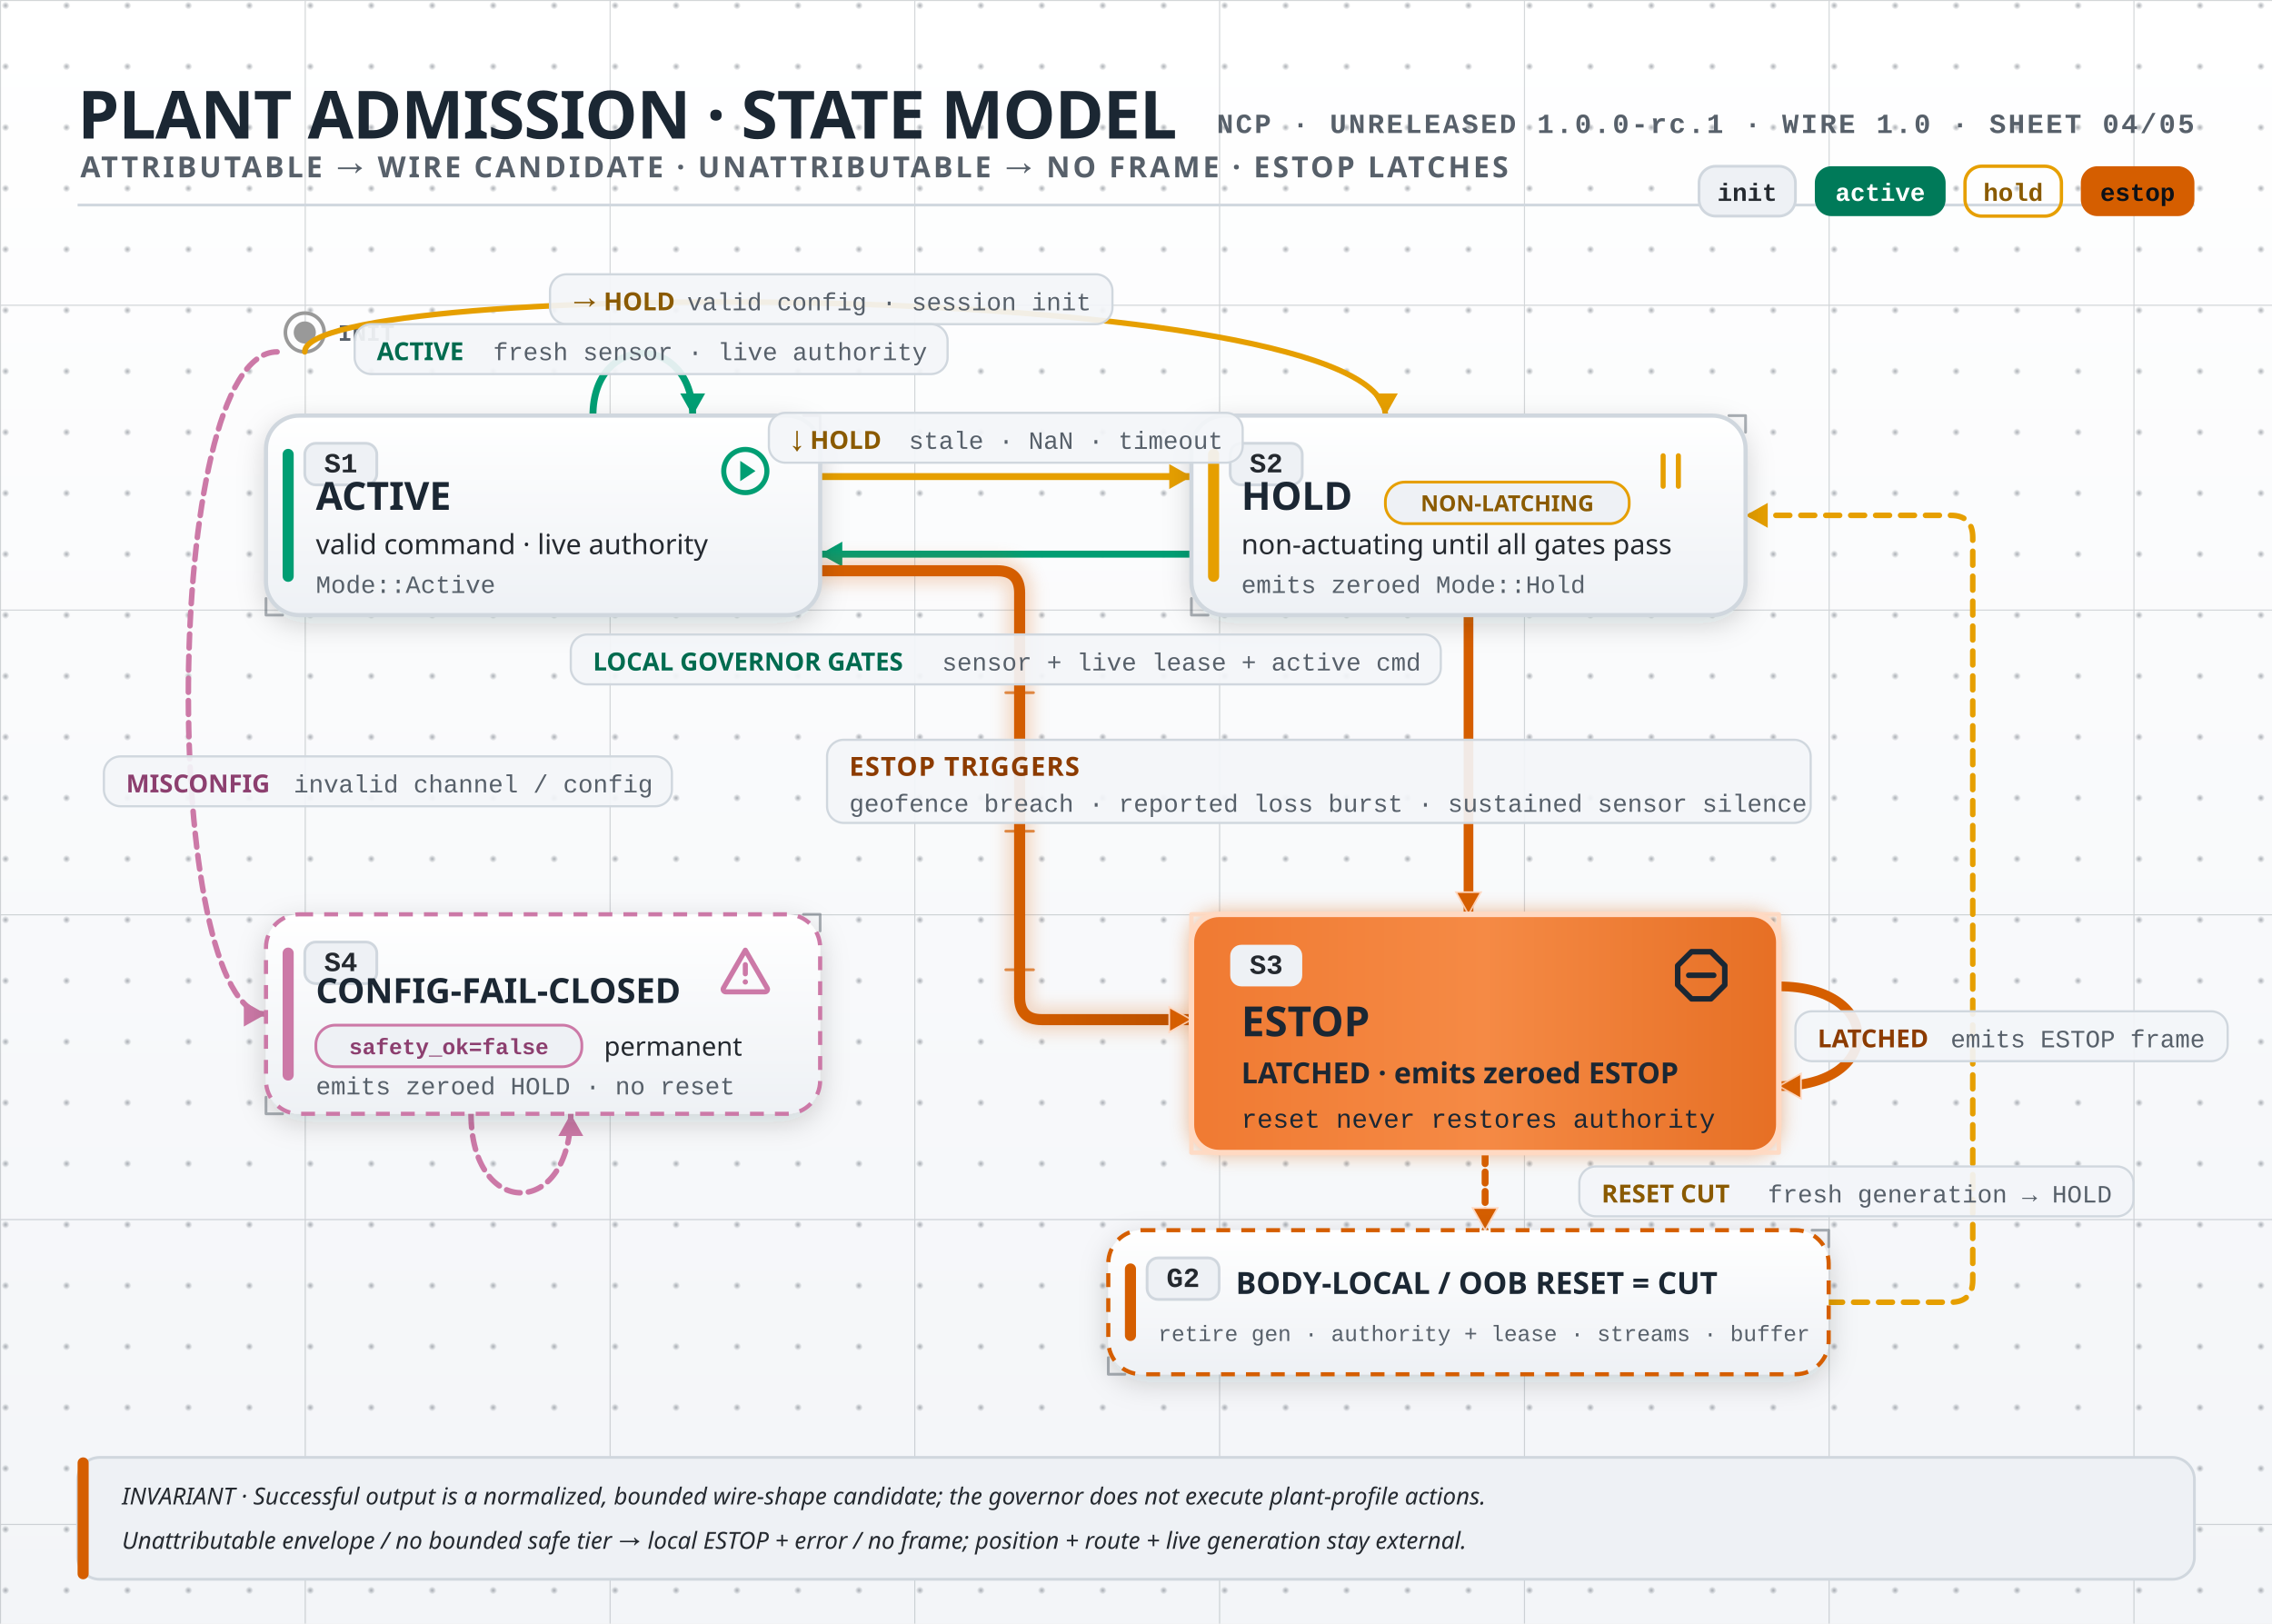
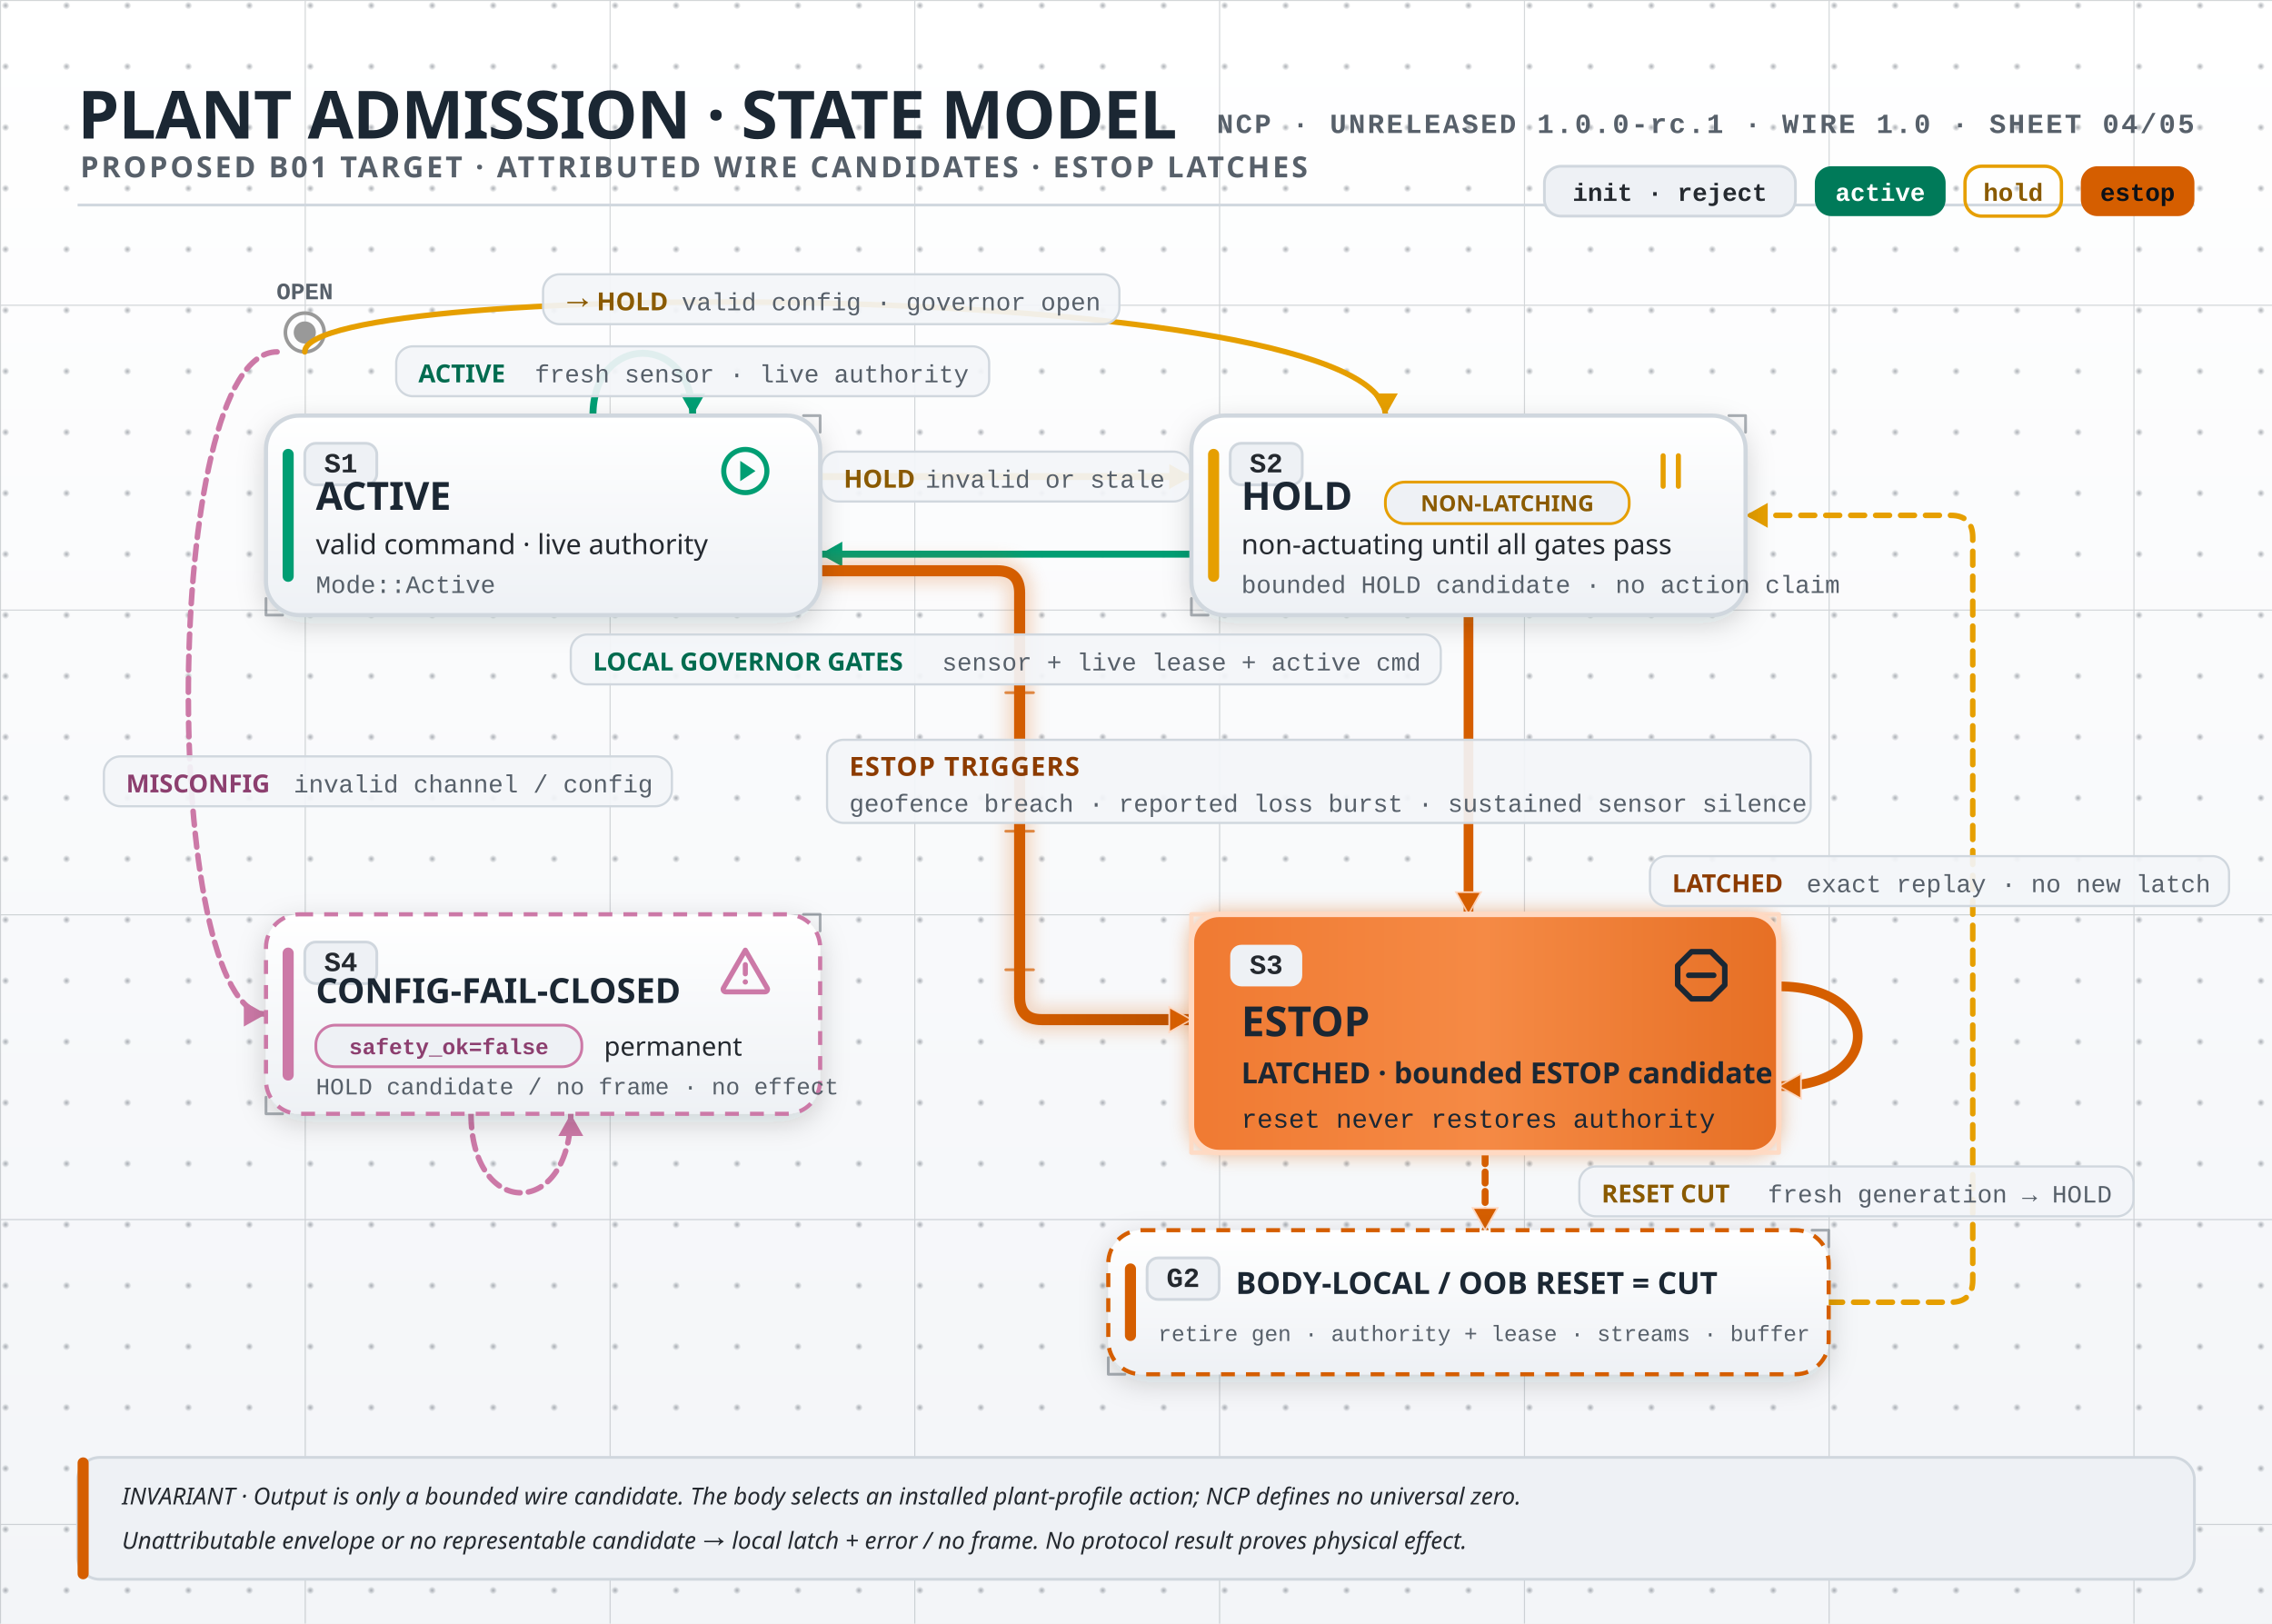
<svg xmlns="http://www.w3.org/2000/svg" width="820" height="586" viewBox="0 0 820 586" font-family="-apple-system, BlinkMacSystemFont, 'Segoe UI', 'Noto Sans', Helvetica, Arial, sans-serif" role="img" aria-labelledby="ncp-fsm-title ncp-fsm-desc">
  <defs>
    <linearGradient id="pageBg" x1="0" y1="0" x2="0" y2="1">
      <stop offset="0" stop-color="#ffffff" />
      <stop offset="1" stop-color="#f3f5f8" />
    </linearGradient>
    <linearGradient id="surface" x1="0" y1="0" x2="0" y2="1">
      <stop offset="0" stop-color="#ffffff" />
      <stop offset="1" stop-color="#eef1f5" />
    </linearGradient>
    <linearGradient id="busAction" x1="0" y1="0" x2="1" y2="0">
      <stop offset="0" stop-color="#D55E00" stop-opacity="1" />
      <stop offset="0.5" stop-color="#D55E00" stop-opacity="1" />
      <stop offset="1" stop-color="#b94f00" stop-opacity="1" />
    </linearGradient>
    <linearGradient id="fsmAction" x1="0" y1="0" x2="1" y2="0">
      <stop offset="0" stop-color="#F07A32" stop-opacity="1" />
      <stop offset="0.5" stop-color="#F58A45" stop-opacity="1" />
      <stop offset="1" stop-color="#E66F24" stop-opacity="1" />
    </linearGradient>
    <linearGradient id="contractHero" x1="0" y1="0" x2="1" y2="1">
      <stop offset="0" stop-color="#6D28D9" />
      <stop offset="1" stop-color="#5b21b6" />
    </linearGradient>
    <radialGradient id="gridDot" cx="0.5" cy="0.5" r="0.5">
      <stop offset="0" stop-color="#57606a" stop-opacity="0.5" />
      <stop offset="1" stop-color="#57606a" stop-opacity="0" />
    </radialGradient>
    <pattern id="grid" width="22" height="22" patternUnits="userSpaceOnUse">
      <circle cx="2" cy="2" r="1.4" fill="url(#gridDot)" />
    </pattern>
    <pattern id="gridMajor" width="110" height="110" patternUnits="userSpaceOnUse">
      <path d="M110 0H0V110" fill="none" stroke="#57606a" stroke-width="0.75" stroke-opacity="0.26" />
    </pattern>
    <filter id="soft" x="-40%" y="-40%" width="180%" height="180%" color-interpolation-filters="sRGB">
      <feDropShadow dx="0" dy="3" stdDeviation="5" flood-color="#1b2733" flood-opacity="0.18" />
    </filter>
    <filter id="halo" x="-60%" y="-60%" width="220%" height="220%" color-interpolation-filters="sRGB">
      <feGaussianBlur stdDeviation="3" />
    </filter>
    <filter id="glow" x="-90%" y="-90%" width="280%" height="280%" color-interpolation-filters="sRGB">
      <feGaussianBlur in="SourceAlpha" stdDeviation="3.4" result="b" />
      <feFlood flood-color="#D55E00" flood-opacity="0.4" />
      <feComposite in2="b" operator="in" result="g" />
      <feMerge>
        <feMergeNode in="g" />
        <feMergeNode in="SourceGraphic" />
      </feMerge>
    </filter>
    <marker id="arrowAction" markerUnits="userSpaceOnUse" markerWidth="12" markerHeight="12" refX="9" refY="5.5" orient="auto">
      <path d="M1,1 L9,5.5 L1,10 Z" fill="#D55E00" />
    </marker>
    <marker id="arrowControl" markerUnits="userSpaceOnUse" markerWidth="12" markerHeight="12" refX="9" refY="5.5" orient="auto">
      <path d="M1,1 L9,5.5 L1,10 Z" fill="#0072B2" />
    </marker>
    <marker id="replyControl" markerUnits="userSpaceOnUse" markerWidth="12" markerHeight="12" refX="9" refY="5.5" orient="auto">
      <path d="M2,1.5 L9,5.5 L2,9.5" fill="none" stroke="#0072B2" stroke-width="1.7" stroke-linecap="round" stroke-linejoin="round" />
    </marker>
    <marker id="arrowPercep" markerUnits="userSpaceOnUse" markerWidth="12" markerHeight="12" refX="9" refY="5.5" orient="auto">
      <path d="M1,1 L9,5.5 L1,10 Z" fill="#56B4E9" />
    </marker>
    <marker id="tapObserve" markerUnits="userSpaceOnUse" markerWidth="10" markerHeight="10" refX="5" refY="5" orient="auto">
      <circle cx="5" cy="5" r="3.2" fill="none" stroke="#999999" stroke-width="1.5" />
    </marker>
    <marker id="arrowContract" markerUnits="userSpaceOnUse" markerWidth="12" markerHeight="12" refX="9" refY="5.5" orient="auto">
      <path d="M1,1 L9,5.5 L1,10 Z" fill="#6D28D9" />
    </marker>
    <marker id="submoduleArrow" markerUnits="userSpaceOnUse" markerWidth="12" markerHeight="12" refX="9" refY="5.5" orient="auto">
      <path d="M2,1.5 L9,5.5 L2,9.5" fill="none" stroke="#999999" stroke-width="1.7" stroke-linecap="round" stroke-linejoin="round" />
    </marker>
    <marker id="arrowActive" markerUnits="userSpaceOnUse" markerWidth="12" markerHeight="12" refX="9" refY="5.5" orient="auto">
      <path d="M1,1 L9,5.5 L1,10 Z" fill="#009E73" />
    </marker>
    <marker id="arrowEstop" markerUnits="userSpaceOnUse" markerWidth="12" markerHeight="12" refX="9" refY="5.5" orient="auto">
      <path d="M1,1 L9,5.5 L1,10 Z" fill="#D55E00" stroke="#ffd9c2" stroke-width="0.6" />
    </marker>
    <marker id="arrowHold" markerUnits="userSpaceOnUse" markerWidth="12" markerHeight="12" refX="9" refY="5.5" orient="auto">
      <path d="M1,1 L9,5.5 L1,10 Z" fill="#E69F00" />
    </marker>
    <marker id="arrowMut" markerUnits="userSpaceOnUse" markerWidth="12" markerHeight="12" refX="9" refY="5.5" orient="auto">
      <path d="M1,1 L9,5.5 L1,10 Z" fill="#57606a" />
    </marker>
    <marker id="arrowConfig" markerUnits="userSpaceOnUse" markerWidth="12" markerHeight="12" refX="9" refY="5.5" orient="auto">
      <path d="M1,1 L9,5.5 L1,10 Z" fill="#CC79A7" />
    </marker>
    <filter id="glowContract" x="-90%" y="-90%" width="280%" height="280%" color-interpolation-filters="sRGB">
      <feGaussianBlur in="SourceAlpha" stdDeviation="3.4" result="b" />
      <feFlood flood-color="#6D28D9" flood-opacity="0.4" />
      <feComposite in2="b" operator="in" result="g" />
      <feMerge>
        <feMergeNode in="g" />
        <feMergeNode in="SourceGraphic" />
      </feMerge>
    </filter>
    <filter id="glowActive" x="-90%" y="-90%" width="280%" height="280%" color-interpolation-filters="sRGB">
      <feGaussianBlur in="SourceAlpha" stdDeviation="3.4" result="b" />
      <feFlood flood-color="#009E73" flood-opacity="0.4" />
      <feComposite in2="b" operator="in" result="g" />
      <feMerge>
        <feMergeNode in="g" />
        <feMergeNode in="SourceGraphic" />
      </feMerge>
    </filter>
  </defs>
  <rect x="0" y="0" width="820" height="586" rx="0" fill="url(#pageBg)" />
  <rect x="0" y="0" width="820" height="586" rx="0" fill="url(#gridMajor)" />
  <rect x="0" y="0" width="820" height="586" rx="0" fill="url(#grid)" />
  <text x="28" y="50" font-family="-apple-system, BlinkMacSystemFont, 'Segoe UI', 'Noto Sans', Helvetica, Arial, sans-serif" font-size="24" font-weight="800" font-style="normal" fill="#1b2733" text-anchor="start" letter-spacing="-0.3" text-rendering="geometricPrecision">PLANT ADMISSION · STATE MODEL</text>
-   <text x="29" y="64" font-family="-apple-system, BlinkMacSystemFont, 'Segoe UI', 'Noto Sans', Helvetica, Arial, sans-serif" font-size="10.5" font-weight="600" font-style="normal" fill="#57606a" text-anchor="start" letter-spacing="1.0" text-rendering="geometricPrecision">ATTRIBUTABLE → WIRE CANDIDATE  ·  UNATTRIBUTABLE → NO FRAME  ·  ESTOP LATCHES</text>
+   <text x="29" y="64" font-family="-apple-system, BlinkMacSystemFont, 'Segoe UI', 'Noto Sans', Helvetica, Arial, sans-serif" font-size="10.5" font-weight="600" font-style="normal" fill="#57606a" text-anchor="start" letter-spacing="1.0" text-rendering="geometricPrecision">PROPOSED B01 TARGET  ·  ATTRIBUTED WIRE CANDIDATES  ·  ESTOP LATCHES</text>
  <line x1="28" y1="74" x2="792" y2="74" stroke="#d0d7de" stroke-width="1" stroke-linecap="butt" />
  <text x="792" y="48" font-family="ui-monospace, SFMono-Regular, 'SF Mono', Menlo, Consolas, 'Liberation Mono', monospace" font-size="10" font-weight="600" font-style="normal" fill="#57606a" text-anchor="end" letter-spacing="0.8" text-rendering="geometricPrecision">NCP · UNRELEASED 1.0.0-rc.1 · WIRE 1.0 · SHEET 04/05</text>
  <rect x="751.0" y="60" width="41.0" height="18" rx="6" fill="#D55E00" />
  <text x="771.5" y="72.5" font-family="ui-monospace, SFMono-Regular, 'SF Mono', Menlo, Consolas, 'Liberation Mono', monospace" font-size="9" font-weight="700" font-style="normal" fill="#0d1117" text-anchor="middle" text-rendering="geometricPrecision">estop</text>
  <rect x="709.2" y="60" width="34.8" height="18" rx="6" fill="none" stroke="#E69F00" stroke-width="1.2" />
  <text x="726.6" y="72.5" font-family="ui-monospace, SFMono-Regular, 'SF Mono', Menlo, Consolas, 'Liberation Mono', monospace" font-size="9" font-weight="700" font-style="normal" fill="#8A5A00" text-anchor="middle" text-rendering="geometricPrecision">hold</text>
  <rect x="655.0" y="60" width="47.2" height="18" rx="6" fill="#007A59" />
  <text x="678.6" y="72.5" font-family="ui-monospace, SFMono-Regular, 'SF Mono', Menlo, Consolas, 'Liberation Mono', monospace" font-size="9" font-weight="700" font-style="normal" fill="#ffffff" text-anchor="middle" text-rendering="geometricPrecision">active</text>
-   <rect x="613.2" y="60" width="34.8" height="18" rx="6" fill="#eef1f5" stroke="#d0d7de" stroke-width="1" />
-   <text x="630.6" y="72.5" font-family="ui-monospace, SFMono-Regular, 'SF Mono', Menlo, Consolas, 'Liberation Mono', monospace" font-size="9" font-weight="700" font-style="normal" fill="#24292f" text-anchor="middle" text-rendering="geometricPrecision">init</text>
+   <rect x="557.4" y="60" width="90.6" height="18" rx="6" fill="#eef1f5" stroke="#d0d7de" stroke-width="1" />
+   <text x="602.7" y="72.5" font-family="ui-monospace, SFMono-Regular, 'SF Mono', Menlo, Consolas, 'Liberation Mono', monospace" font-size="9" font-weight="700" font-style="normal" fill="#24292f" text-anchor="middle" text-rendering="geometricPrecision">init · reject</text>
  <circle cx="110" cy="120" r="4" fill="#999999" />
  <circle cx="110" cy="120" r="7" fill="none" stroke="#999999" stroke-width="1.3" />
-   <text x="122" y="123" font-family="ui-monospace, SFMono-Regular, 'SF Mono', Menlo, Consolas, 'Liberation Mono', monospace" font-size="8.5" font-weight="700" font-style="normal" fill="#57606a" text-anchor="start" text-rendering="geometricPrecision">INIT</text>
+   <text x="110" y="108" font-family="ui-monospace, SFMono-Regular, 'SF Mono', Menlo, Consolas, 'Liberation Mono', monospace" font-size="8.5" font-weight="700" font-style="normal" fill="#57606a" text-anchor="middle" text-rendering="geometricPrecision">OPEN</text>
  <path d="M110,127 C110,100 500,100 500,150" fill="none" stroke="#E69F00" stroke-width="2" stroke-linecap="round" stroke-linejoin="round" marker-end="url(#arrowHold)" />
  <path d="M100,127 C58,127 58,366 96,366" fill="none" stroke="#CC79A7" stroke-width="2" stroke-linecap="round" stroke-linejoin="round" stroke-dasharray="5 3" marker-end="url(#arrowConfig)" />
  <path d="M214,150 C214,120 250,120 250,150" fill="none" stroke="#009E73" stroke-width="2.5" stroke-linecap="round" stroke-linejoin="round" marker-end="url(#arrowActive)" />
  <path d="M296,172 L430,172" fill="none" stroke="#E69F00" stroke-width="2.5" stroke-linecap="round" stroke-linejoin="round" marker-end="url(#arrowHold)" />
  <path d="M430,200 L296,200" fill="none" stroke="#009E73" stroke-width="2.5" stroke-linecap="round" stroke-linejoin="round" marker-end="url(#arrowActive)" />
  <path d="M296,206 L360,206 Q368,206 368,214 L368,360 Q368,368 376,368 L430,368" fill="none" stroke="#D55E00" stroke-width="9" stroke-linecap="round" stroke-linejoin="round" stroke-opacity="0.22" filter="url(#halo)" />
  <path d="M296,206 L360,206 Q368,206 368,214 L368,360 Q368,368 376,368 L430,368" fill="none" stroke="url(#busAction)" stroke-width="4" stroke-linecap="round" stroke-linejoin="round" marker-end="url(#arrowEstop)" />
  <line x1="363" y1="250" x2="373" y2="250" stroke="#D55E00" stroke-width="1" stroke-linecap="round" stroke-opacity="0.7" />
  <line x1="363" y1="300" x2="373" y2="300" stroke="#D55E00" stroke-width="1" stroke-linecap="round" stroke-opacity="0.7" />
  <line x1="363" y1="350" x2="373" y2="350" stroke="#D55E00" stroke-width="1" stroke-linecap="round" stroke-opacity="0.7" />
  <path d="M530,222 L530,330" fill="none" stroke="#D55E00" stroke-width="3.5" stroke-linecap="round" stroke-linejoin="round" marker-end="url(#arrowEstop)" />
  <path d="M642,356 C680,356 680,392 642,392" fill="none" stroke="#D55E00" stroke-width="3.5" stroke-linecap="round" stroke-linejoin="round" marker-end="url(#arrowEstop)" />
  <path d="M536,416 L536,444" fill="none" stroke="#D55E00" stroke-width="2.5" stroke-linecap="round" stroke-linejoin="round" stroke-dasharray="4 3" marker-end="url(#arrowEstop)" />
  <path d="M660,470 L704,470 Q712,470 712,462 L712,194 Q712,186 704,186 L630,186" fill="none" stroke="#E69F00" stroke-width="2" stroke-linecap="round" stroke-linejoin="round" stroke-dasharray="5 4" marker-end="url(#arrowHold)" />
  <path d="M170,402 C170,440 206,440 206,402" fill="none" stroke="#CC79A7" stroke-width="2" stroke-linecap="round" stroke-linejoin="round" stroke-dasharray="5 3" marker-end="url(#arrowConfig)" />
  <rect x="96" y="150" width="200" height="72" rx="12" fill="url(#surface)" filter="url(#soft)" />
  <rect x="96" y="150" width="200" height="72" rx="12" fill="none" stroke="#d0d7de" stroke-width="1.5" />
  <rect x="102" y="162" width="4" height="48" rx="2" fill="#009E73" />
  <path d="M290,150 L296,150 L296,156" fill="none" stroke="#57606a" stroke-width="1" stroke-linecap="round" stroke-linejoin="round" stroke-opacity="0.5" />
  <path d="M96,216 L96,222 L102,222" fill="none" stroke="#57606a" stroke-width="1" stroke-linecap="round" stroke-linejoin="round" stroke-opacity="0.5" />
  <rect x="110" y="160" width="26" height="15" rx="4" fill="#eef1f5" stroke="#d0d7de" stroke-width="1" />
  <text x="123" y="170.5" font-family="ui-monospace, SFMono-Regular, 'SF Mono', Menlo, Consolas, 'Liberation Mono', monospace" font-size="10" font-weight="700" font-style="normal" fill="#24292f" text-anchor="middle" text-rendering="geometricPrecision">S1</text>
  <g transform="translate(258,159) scale(0.9167)" fill="none" stroke="#009E73" stroke-width="2" stroke-linecap="round" stroke-linejoin="round">
    <circle cx="12" cy="12" r="8.5" />
    <path d="M10 8 L16 12 L10 16 Z" fill="#009E73" stroke="none" />
  </g>
  <text x="114" y="184" font-family="-apple-system, BlinkMacSystemFont, 'Segoe UI', 'Noto Sans', Helvetica, Arial, sans-serif" font-size="14" font-weight="700" font-style="normal" fill="#1b2733" text-anchor="start" text-rendering="geometricPrecision">ACTIVE</text>
  <text x="114" y="200" font-family="-apple-system, BlinkMacSystemFont, 'Segoe UI', 'Noto Sans', Helvetica, Arial, sans-serif" font-size="10" font-weight="500" font-style="normal" fill="#24292f" text-anchor="start" text-rendering="geometricPrecision">valid command · live authority</text>
  <text x="114" y="214" font-family="ui-monospace, SFMono-Regular, 'SF Mono', Menlo, Consolas, 'Liberation Mono', monospace" font-size="9" font-weight="500" font-style="normal" fill="#57606a" text-anchor="start" text-rendering="geometricPrecision">Mode::Active</text>
  <rect x="430" y="150" width="200" height="72" rx="12" fill="url(#surface)" filter="url(#soft)" />
  <rect x="430" y="150" width="200" height="72" rx="12" fill="none" stroke="#d0d7de" stroke-width="1.5" />
  <rect x="436" y="162" width="4" height="48" rx="2" fill="#E69F00" />
  <path d="M624,150 L630,150 L630,156" fill="none" stroke="#57606a" stroke-width="1" stroke-linecap="round" stroke-linejoin="round" stroke-opacity="0.5" />
  <path d="M430,216 L430,222 L436,222" fill="none" stroke="#57606a" stroke-width="1" stroke-linecap="round" stroke-linejoin="round" stroke-opacity="0.5" />
  <rect x="444" y="160" width="26" height="15" rx="4" fill="#eef1f5" stroke="#d0d7de" stroke-width="1" />
  <text x="457" y="170.5" font-family="ui-monospace, SFMono-Regular, 'SF Mono', Menlo, Consolas, 'Liberation Mono', monospace" font-size="10" font-weight="700" font-style="normal" fill="#24292f" text-anchor="middle" text-rendering="geometricPrecision">S2</text>
  <g transform="translate(592,159) scale(0.9167)" fill="none" stroke="#E69F00" stroke-width="2" stroke-linecap="round" stroke-linejoin="round">
    <path d="M9 6v12M15 6v12" />
  </g>
  <text x="448" y="184" font-family="-apple-system, BlinkMacSystemFont, 'Segoe UI', 'Noto Sans', Helvetica, Arial, sans-serif" font-size="14" font-weight="700" font-style="normal" fill="#1b2733" text-anchor="start" text-rendering="geometricPrecision">HOLD</text>
  <rect x="500" y="174" width="88" height="15" rx="7" fill="#eef1f5" stroke="#E69F00" stroke-width="1" />
  <text x="544" y="184.5" font-family="-apple-system, BlinkMacSystemFont, 'Segoe UI', 'Noto Sans', Helvetica, Arial, sans-serif" font-size="8" font-weight="700" font-style="normal" fill="#8A5A00" text-anchor="middle" text-rendering="geometricPrecision">NON-LATCHING</text>
  <text x="448" y="200" font-family="-apple-system, BlinkMacSystemFont, 'Segoe UI', 'Noto Sans', Helvetica, Arial, sans-serif" font-size="10" font-weight="500" font-style="normal" fill="#24292f" text-anchor="start" text-rendering="geometricPrecision">non-actuating until all gates pass</text>
-   <text x="448" y="214" font-family="ui-monospace, SFMono-Regular, 'SF Mono', Menlo, Consolas, 'Liberation Mono', monospace" font-size="9" font-weight="500" font-style="normal" fill="#57606a" text-anchor="start" text-rendering="geometricPrecision">emits zeroed Mode::Hold</text>
+   <text x="448" y="214" font-family="ui-monospace, SFMono-Regular, 'SF Mono', Menlo, Consolas, 'Liberation Mono', monospace" font-size="9" font-weight="500" font-style="normal" fill="#57606a" text-anchor="start" text-rendering="geometricPrecision">bounded HOLD candidate · no action claim</text>
  <rect x="96" y="330" width="200" height="72" rx="12" fill="url(#surface)" filter="url(#soft)" />
  <rect x="96" y="330" width="200" height="72" rx="12" fill="none" stroke="#CC79A7" stroke-width="1.5" stroke-dasharray="5 4" fill-opacity="0.7" />
  <rect x="102" y="342" width="4" height="48" rx="2" fill="#CC79A7" />
  <path d="M290,330 L296,330 L296,336" fill="none" stroke="#57606a" stroke-width="1" stroke-linecap="round" stroke-linejoin="round" stroke-opacity="0.5" />
  <path d="M96,396 L96,402 L102,402" fill="none" stroke="#57606a" stroke-width="1" stroke-linecap="round" stroke-linejoin="round" stroke-opacity="0.5" />
  <rect x="110" y="340" width="26" height="15" rx="4" fill="#eef1f5" stroke="#d0d7de" stroke-width="1" />
  <text x="123" y="350.5" font-family="ui-monospace, SFMono-Regular, 'SF Mono', Menlo, Consolas, 'Liberation Mono', monospace" font-size="10" font-weight="700" font-style="normal" fill="#24292f" text-anchor="middle" text-rendering="geometricPrecision">S4</text>
  <g transform="translate(258,339) scale(0.9167)" fill="none" stroke="#CC79A7" stroke-width="2" stroke-linecap="round" stroke-linejoin="round">
    <path d="M12 4.3 20.6 19.2a1 1 0 0 1-0.87 1.5H4.27a1 1 0 0 1-0.87-1.5L12 4.3Z" />
    <path d="M12 10v3.6" />
    <circle cx="12" cy="16.8" r="1.05" fill="#CC79A7" stroke="none" />
  </g>
  <text x="114" y="362" font-family="-apple-system, BlinkMacSystemFont, 'Segoe UI', 'Noto Sans', Helvetica, Arial, sans-serif" font-size="12.5" font-weight="700" font-style="normal" fill="#1b2733" text-anchor="start" text-rendering="geometricPrecision">CONFIG-FAIL-CLOSED</text>
  <rect x="114" y="370" width="96" height="15" rx="7" fill="#eef1f5" stroke="#CC79A7" stroke-width="1" />
  <text x="162" y="380.5" font-family="ui-monospace, SFMono-Regular, 'SF Mono', Menlo, Consolas, 'Liberation Mono', monospace" font-size="8" font-weight="700" font-style="normal" fill="#8C3F6F" text-anchor="middle" text-rendering="geometricPrecision">safety_ok=false</text>
  <text x="218" y="381" font-family="-apple-system, BlinkMacSystemFont, 'Segoe UI', 'Noto Sans', Helvetica, Arial, sans-serif" font-size="9.5" font-weight="500" font-style="normal" fill="#24292f" text-anchor="start" text-rendering="geometricPrecision">permanent</text>
-   <text x="114" y="395" font-family="ui-monospace, SFMono-Regular, 'SF Mono', Menlo, Consolas, 'Liberation Mono', monospace" font-size="9" font-weight="500" font-style="normal" fill="#57606a" text-anchor="start" text-rendering="geometricPrecision">emits zeroed HOLD · no reset</text>
+   <text x="114" y="395" font-family="ui-monospace, SFMono-Regular, 'SF Mono', Menlo, Consolas, 'Liberation Mono', monospace" font-size="8.5" font-weight="500" font-style="normal" fill="#57606a" text-anchor="start" text-rendering="geometricPrecision">HOLD candidate / no frame · no effect</text>
  <rect x="430" y="330" width="212" height="86" rx="10" fill="url(#fsmAction)" stroke="#ffd9c2" stroke-width="2" filter="url(#glow)" />
  <path d="M439,330 L430,330 L430,339" fill="none" stroke="#ffd9c2" stroke-width="1.6" stroke-linecap="round" stroke-linejoin="round" stroke-opacity="0.9" />
  <path d="M633,330 L642,330 L642,339" fill="none" stroke="#ffd9c2" stroke-width="1.6" stroke-linecap="round" stroke-linejoin="round" stroke-opacity="0.9" />
  <path d="M439,416 L430,416 L430,407" fill="none" stroke="#ffd9c2" stroke-width="1.6" stroke-linecap="round" stroke-linejoin="round" stroke-opacity="0.9" />
  <path d="M633,416 L642,416 L642,407" fill="none" stroke="#ffd9c2" stroke-width="1.6" stroke-linecap="round" stroke-linejoin="round" stroke-opacity="0.9" />
  <rect x="444" y="341" width="26" height="15" rx="4" fill="#eef1f5" />
  <text x="457" y="351.5" font-family="ui-monospace, SFMono-Regular, 'SF Mono', Menlo, Consolas, 'Liberation Mono', monospace" font-size="10" font-weight="700" font-style="normal" fill="#24292f" text-anchor="middle" text-rendering="geometricPrecision">S3</text>
  <g transform="translate(602,340) scale(1)" fill="none" stroke="#1b2733" stroke-width="2" stroke-linecap="round" stroke-linejoin="round">
    <path d="M8.5 3.5 H15.5 L20.5 8.5 V15.5 L15.5 20.5 H8.5 L3.5 15.5 V8.5 Z" />
    <path d="M7.5 12 H16.5" />
  </g>
  <text x="448" y="374" font-family="-apple-system, BlinkMacSystemFont, 'Segoe UI', 'Noto Sans', Helvetica, Arial, sans-serif" font-size="15" font-weight="800" font-style="normal" fill="#1b2733" text-anchor="start" text-rendering="geometricPrecision">ESTOP</text>
-   <text x="448" y="391" font-family="-apple-system, BlinkMacSystemFont, 'Segoe UI', 'Noto Sans', Helvetica, Arial, sans-serif" font-size="10.5" font-weight="600" font-style="normal" fill="#1b2733" text-anchor="start" text-rendering="geometricPrecision">LATCHED · emits zeroed ESTOP</text>
+   <text x="448" y="391" font-family="-apple-system, BlinkMacSystemFont, 'Segoe UI', 'Noto Sans', Helvetica, Arial, sans-serif" font-size="10.5" font-weight="600" font-style="normal" fill="#1b2733" text-anchor="start" text-rendering="geometricPrecision">LATCHED · bounded ESTOP candidate</text>
  <text x="448" y="407" font-family="ui-monospace, SFMono-Regular, 'SF Mono', Menlo, Consolas, 'Liberation Mono', monospace" font-size="9.5" font-weight="500" font-style="normal" fill="#1b2733" text-anchor="start" text-rendering="geometricPrecision">reset never restores authority</text>
  <rect x="400" y="444" width="260" height="52" rx="12" fill="url(#surface)" filter="url(#soft)" />
  <rect x="400" y="444" width="260" height="52" rx="12" fill="none" stroke="#D55E00" stroke-width="1.5" stroke-dasharray="5 4" fill-opacity="0.7" />
  <rect x="406" y="456" width="4" height="28" rx="2" fill="#D55E00" />
  <path d="M654,444 L660,444 L660,450" fill="none" stroke="#57606a" stroke-width="1" stroke-linecap="round" stroke-linejoin="round" stroke-opacity="0.5" />
  <path d="M400,490 L400,496 L406,496" fill="none" stroke="#57606a" stroke-width="1" stroke-linecap="round" stroke-linejoin="round" stroke-opacity="0.5" />
  <rect x="414" y="454" width="26" height="15" rx="4" fill="#eef1f5" stroke="#d0d7de" stroke-width="1" />
  <text x="427" y="464.5" font-family="ui-monospace, SFMono-Regular, 'SF Mono', Menlo, Consolas, 'Liberation Mono', monospace" font-size="10" font-weight="700" font-style="normal" fill="#24292f" text-anchor="middle" text-rendering="geometricPrecision">G2</text>
  <text x="446" y="467" font-family="-apple-system, BlinkMacSystemFont, 'Segoe UI', 'Noto Sans', Helvetica, Arial, sans-serif" font-size="11" font-weight="700" font-style="normal" fill="#1b2733" text-anchor="start" text-rendering="geometricPrecision">BODY-LOCAL / OOB RESET = CUT</text>
  <text x="418" y="484" font-family="ui-monospace, SFMono-Regular, 'SF Mono', Menlo, Consolas, 'Liberation Mono', monospace" font-size="8" font-weight="500" font-style="normal" fill="#57606a" text-anchor="start" text-rendering="geometricPrecision">retire gen · authority + lease · streams · buffer</text>
-   <rect x="198.5" y="99" width="203" height="18" rx="6" fill="#f3f5f8" stroke="#d0d7de" stroke-width="0.8" fill-opacity="0.92" />
-   <text x="206.5" y="112" font-family="-apple-system, BlinkMacSystemFont, 'Segoe UI', 'Noto Sans', Helvetica, Arial, sans-serif" font-size="9" font-weight="700" font-style="normal" fill="#8A5A00" text-anchor="start" text-rendering="geometricPrecision">→ HOLD</text>
-   <text x="248" y="112" font-family="ui-monospace, SFMono-Regular, 'SF Mono', Menlo, Consolas, 'Liberation Mono', monospace" font-size="9" font-weight="500" font-style="normal" fill="#57606a" text-anchor="start" text-rendering="geometricPrecision">valid config · session init</text>
-   <rect x="128.0" y="117" width="214" height="18" rx="6" fill="#f3f5f8" stroke="#d0d7de" stroke-width="0.8" fill-opacity="0.92" />
-   <text x="136.0" y="130" font-family="-apple-system, BlinkMacSystemFont, 'Segoe UI', 'Noto Sans', Helvetica, Arial, sans-serif" font-size="9" font-weight="700" font-style="normal" fill="#006B4F" text-anchor="start" text-rendering="geometricPrecision">ACTIVE</text>
-   <text x="178" y="130" font-family="ui-monospace, SFMono-Regular, 'SF Mono', Menlo, Consolas, 'Liberation Mono', monospace" font-size="9" font-weight="500" font-style="normal" fill="#57606a" text-anchor="start" text-rendering="geometricPrecision">fresh sensor · live authority</text>
-   <rect x="277.5" y="149" width="171" height="18" rx="6" fill="#f3f5f8" stroke="#d0d7de" stroke-width="0.8" fill-opacity="0.92" />
-   <text x="285.5" y="162" font-family="-apple-system, BlinkMacSystemFont, 'Segoe UI', 'Noto Sans', Helvetica, Arial, sans-serif" font-size="9" font-weight="700" font-style="normal" fill="#8A5A00" text-anchor="start" text-rendering="geometricPrecision">↓ HOLD</text>
-   <text x="328" y="162" font-family="ui-monospace, SFMono-Regular, 'SF Mono', Menlo, Consolas, 'Liberation Mono', monospace" font-size="9" font-weight="500" font-style="normal" fill="#57606a" text-anchor="start" text-rendering="geometricPrecision">stale · NaN · timeout</text>
+   <rect x="196.0" y="99" width="208" height="18" rx="6" fill="#f3f5f8" stroke="#d0d7de" stroke-width="0.8" fill-opacity="0.92" />
+   <text x="204.0" y="112" font-family="-apple-system, BlinkMacSystemFont, 'Segoe UI', 'Noto Sans', Helvetica, Arial, sans-serif" font-size="9" font-weight="700" font-style="normal" fill="#8A5A00" text-anchor="start" text-rendering="geometricPrecision">→ HOLD</text>
+   <text x="246" y="112" font-family="ui-monospace, SFMono-Regular, 'SF Mono', Menlo, Consolas, 'Liberation Mono', monospace" font-size="9" font-weight="500" font-style="normal" fill="#57606a" text-anchor="start" text-rendering="geometricPrecision">valid config · governor open</text>
+   <rect x="143.0" y="125" width="214" height="18" rx="6" fill="#f3f5f8" stroke="#d0d7de" stroke-width="0.8" fill-opacity="0.92" />
+   <text x="151.0" y="138" font-family="-apple-system, BlinkMacSystemFont, 'Segoe UI', 'Noto Sans', Helvetica, Arial, sans-serif" font-size="9" font-weight="700" font-style="normal" fill="#006B4F" text-anchor="start" text-rendering="geometricPrecision">ACTIVE</text>
+   <text x="193" y="138" font-family="ui-monospace, SFMono-Regular, 'SF Mono', Menlo, Consolas, 'Liberation Mono', monospace" font-size="9" font-weight="500" font-style="normal" fill="#57606a" text-anchor="start" text-rendering="geometricPrecision">fresh sensor · live authority</text>
+   <rect x="296.5" y="163" width="133" height="18" rx="6" fill="#f3f5f8" stroke="#d0d7de" stroke-width="0.8" fill-opacity="0.92" />
+   <text x="304.5" y="176" font-family="-apple-system, BlinkMacSystemFont, 'Segoe UI', 'Noto Sans', Helvetica, Arial, sans-serif" font-size="9" font-weight="700" font-style="normal" fill="#8A5A00" text-anchor="start" text-rendering="geometricPrecision">HOLD</text>
+   <text x="334" y="176" font-family="ui-monospace, SFMono-Regular, 'SF Mono', Menlo, Consolas, 'Liberation Mono', monospace" font-size="9" font-weight="500" font-style="normal" fill="#57606a" text-anchor="start" text-rendering="geometricPrecision">invalid or stale</text>
  <rect x="206.0" y="229" width="314" height="18" rx="6" fill="#f3f5f8" stroke="#d0d7de" stroke-width="0.8" fill-opacity="0.92" />
  <text x="214.0" y="242" font-family="-apple-system, BlinkMacSystemFont, 'Segoe UI', 'Noto Sans', Helvetica, Arial, sans-serif" font-size="9" font-weight="700" font-style="normal" fill="#006B4F" text-anchor="start" text-rendering="geometricPrecision">LOCAL GOVERNOR GATES</text>
  <text x="340" y="242" font-family="ui-monospace, SFMono-Regular, 'SF Mono', Menlo, Consolas, 'Liberation Mono', monospace" font-size="9" font-weight="500" font-style="normal" fill="#57606a" text-anchor="start" text-rendering="geometricPrecision">sensor + live lease + active cmd</text>
  <rect x="298.5" y="267.0" width="355" height="30" rx="6" fill="#f3f5f8" stroke="#d0d7de" stroke-width="0.8" fill-opacity="0.92" />
  <text x="306.5" y="280.0" font-family="-apple-system, BlinkMacSystemFont, 'Segoe UI', 'Noto Sans', Helvetica, Arial, sans-serif" font-size="9.5" font-weight="700" font-style="normal" fill="#8C3B00" text-anchor="start" letter-spacing="0.4" text-rendering="geometricPrecision">ESTOP TRIGGERS</text>
  <text x="306.5" y="293.0" font-family="ui-monospace, SFMono-Regular, 'SF Mono', Menlo, Consolas, 'Liberation Mono', monospace" font-size="9" font-weight="500" font-style="normal" fill="#57606a" text-anchor="start" text-rendering="geometricPrecision">geofence breach · reported loss burst · sustained sensor silence</text>
-   <rect x="648.0" y="365" width="156" height="18" rx="6" fill="#f3f5f8" stroke="#d0d7de" stroke-width="0.8" fill-opacity="0.92" />
-   <text x="656.0" y="378" font-family="-apple-system, BlinkMacSystemFont, 'Segoe UI', 'Noto Sans', Helvetica, Arial, sans-serif" font-size="9" font-weight="700" font-style="normal" fill="#8C3B00" text-anchor="start" text-rendering="geometricPrecision">LATCHED</text>
-   <text x="704" y="378" font-family="ui-monospace, SFMono-Regular, 'SF Mono', Menlo, Consolas, 'Liberation Mono', monospace" font-size="9" font-weight="500" font-style="normal" fill="#57606a" text-anchor="start" text-rendering="geometricPrecision">emits ESTOP frame</text>
+   <rect x="595.5" y="309" width="209" height="18" rx="6" fill="#f3f5f8" stroke="#d0d7de" stroke-width="0.8" fill-opacity="0.92" />
+   <text x="603.5" y="322" font-family="-apple-system, BlinkMacSystemFont, 'Segoe UI', 'Noto Sans', Helvetica, Arial, sans-serif" font-size="9" font-weight="700" font-style="normal" fill="#8C3B00" text-anchor="start" text-rendering="geometricPrecision">LATCHED</text>
+   <text x="652" y="322" font-family="ui-monospace, SFMono-Regular, 'SF Mono', Menlo, Consolas, 'Liberation Mono', monospace" font-size="9" font-weight="500" font-style="normal" fill="#57606a" text-anchor="start" text-rendering="geometricPrecision">exact replay · no new latch</text>
  <rect x="570.0" y="421" width="200" height="18" rx="6" fill="#f3f5f8" stroke="#d0d7de" stroke-width="0.8" fill-opacity="0.92" />
  <text x="578.0" y="434" font-family="-apple-system, BlinkMacSystemFont, 'Segoe UI', 'Noto Sans', Helvetica, Arial, sans-serif" font-size="9" font-weight="700" font-style="normal" fill="#8A5A00" text-anchor="start" text-rendering="geometricPrecision">RESET CUT</text>
  <text x="638" y="434" font-family="ui-monospace, SFMono-Regular, 'SF Mono', Menlo, Consolas, 'Liberation Mono', monospace" font-size="9" font-weight="500" font-style="normal" fill="#57606a" text-anchor="start" text-rendering="geometricPrecision">fresh generation → HOLD</text>
  <rect x="37.5" y="273" width="205" height="18" rx="6" fill="#f3f5f8" stroke="#d0d7de" stroke-width="0.8" fill-opacity="0.92" />
  <text x="45.5" y="286" font-family="-apple-system, BlinkMacSystemFont, 'Segoe UI', 'Noto Sans', Helvetica, Arial, sans-serif" font-size="9" font-weight="700" font-style="normal" fill="#8C3F6F" text-anchor="start" text-rendering="geometricPrecision">MISCONFIG</text>
  <text x="106" y="286" font-family="ui-monospace, SFMono-Regular, 'SF Mono', Menlo, Consolas, 'Liberation Mono', monospace" font-size="9" font-weight="500" font-style="normal" fill="#57606a" text-anchor="start" text-rendering="geometricPrecision">invalid channel / config</text>
  <rect x="28" y="526" width="764" height="44" rx="8" fill="#eef1f5" stroke="#d0d7de" stroke-width="1" />
  <rect x="28" y="526" width="4" height="44" rx="2" fill="#D55E00" />
-   <text x="44" y="543" font-family="-apple-system, BlinkMacSystemFont, 'Segoe UI', 'Noto Sans', Helvetica, Arial, sans-serif" font-size="8.5" font-weight="500" font-style="italic" fill="#24292f" text-anchor="start" text-rendering="geometricPrecision">INVARIANT · Successful output is a normalized, bounded wire-shape candidate; the governor does not execute plant-profile actions.</text>
-   <text x="44" y="559" font-family="-apple-system, BlinkMacSystemFont, 'Segoe UI', 'Noto Sans', Helvetica, Arial, sans-serif" font-size="8.5" font-weight="500" font-style="italic" fill="#24292f" text-anchor="start" text-rendering="geometricPrecision">Unattributable envelope / no bounded safe tier → local ESTOP + error / no frame; position + route + live generation stay external.</text>
+   <text x="44" y="543" font-family="-apple-system, BlinkMacSystemFont, 'Segoe UI', 'Noto Sans', Helvetica, Arial, sans-serif" font-size="8.5" font-weight="500" font-style="italic" fill="#24292f" text-anchor="start" text-rendering="geometricPrecision">INVARIANT · Output is only a bounded wire candidate. The body selects an installed plant-profile action; NCP defines no universal zero.</text>
+   <text x="44" y="559" font-family="-apple-system, BlinkMacSystemFont, 'Segoe UI', 'Noto Sans', Helvetica, Arial, sans-serif" font-size="8.5" font-weight="500" font-style="italic" fill="#24292f" text-anchor="start" text-rendering="geometricPrecision">Unattributable envelope or no representable candidate → local latch + error / no frame. No protocol result proves physical effect.</text>
</svg>
